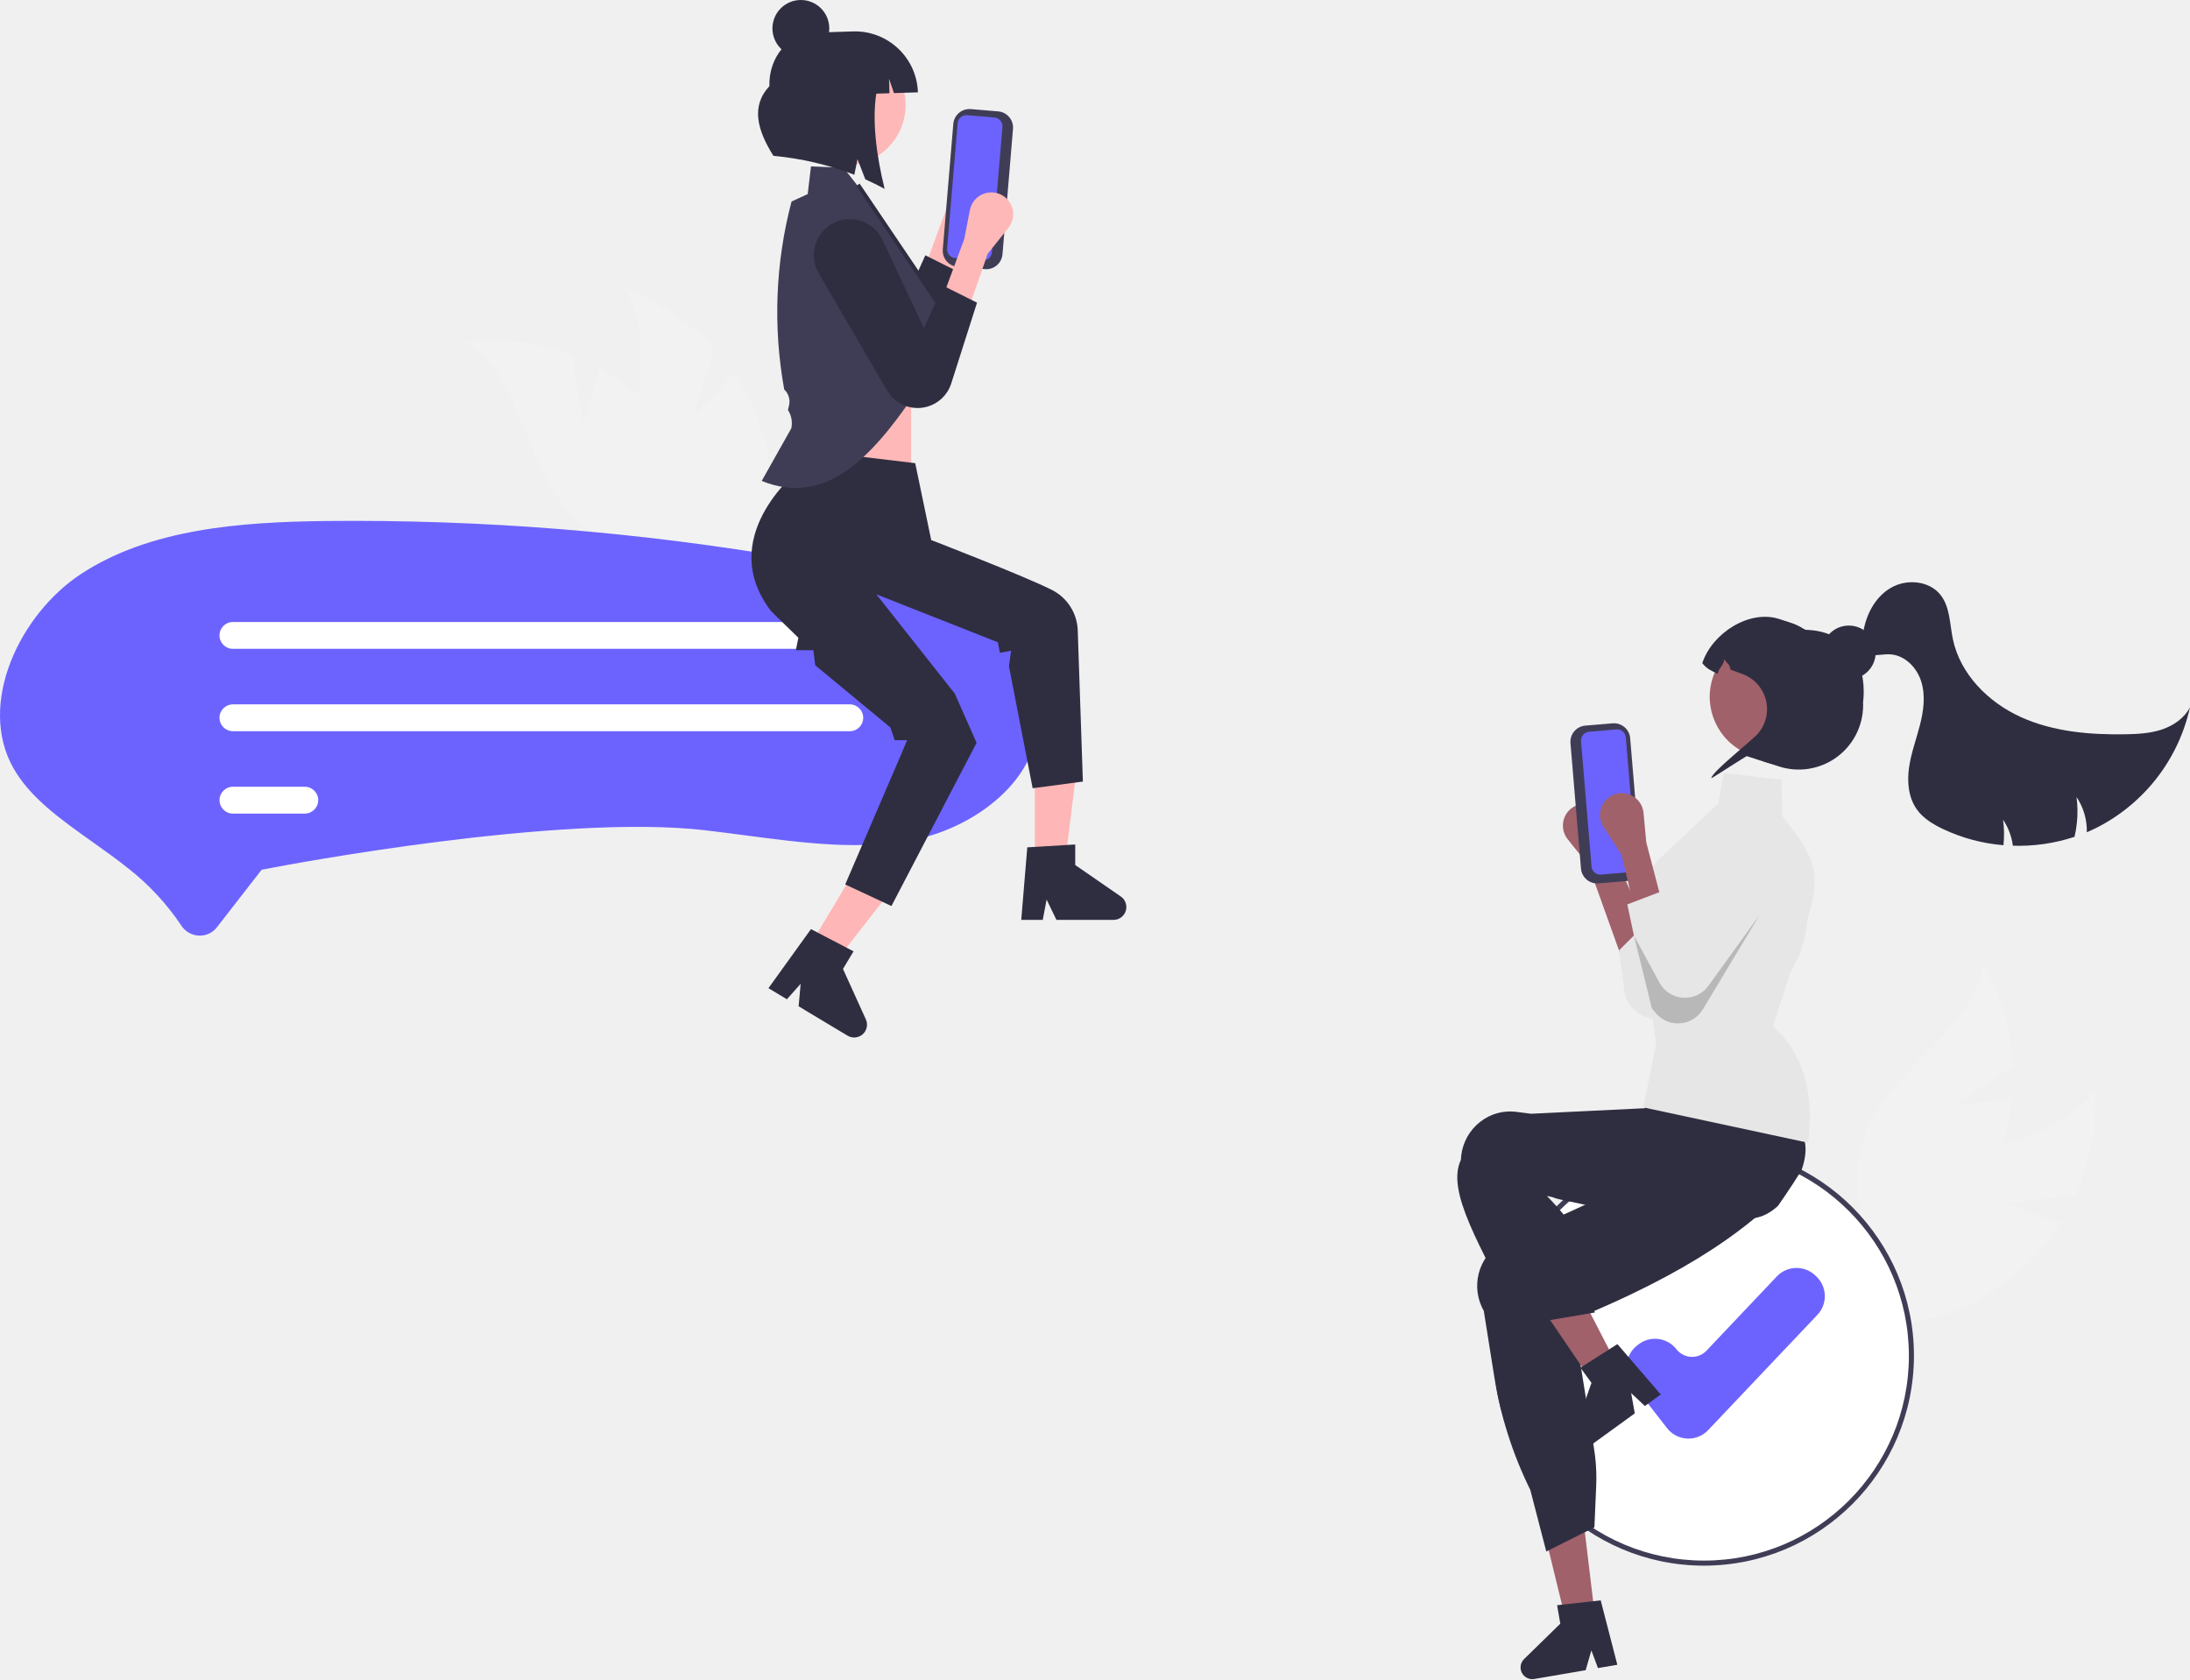
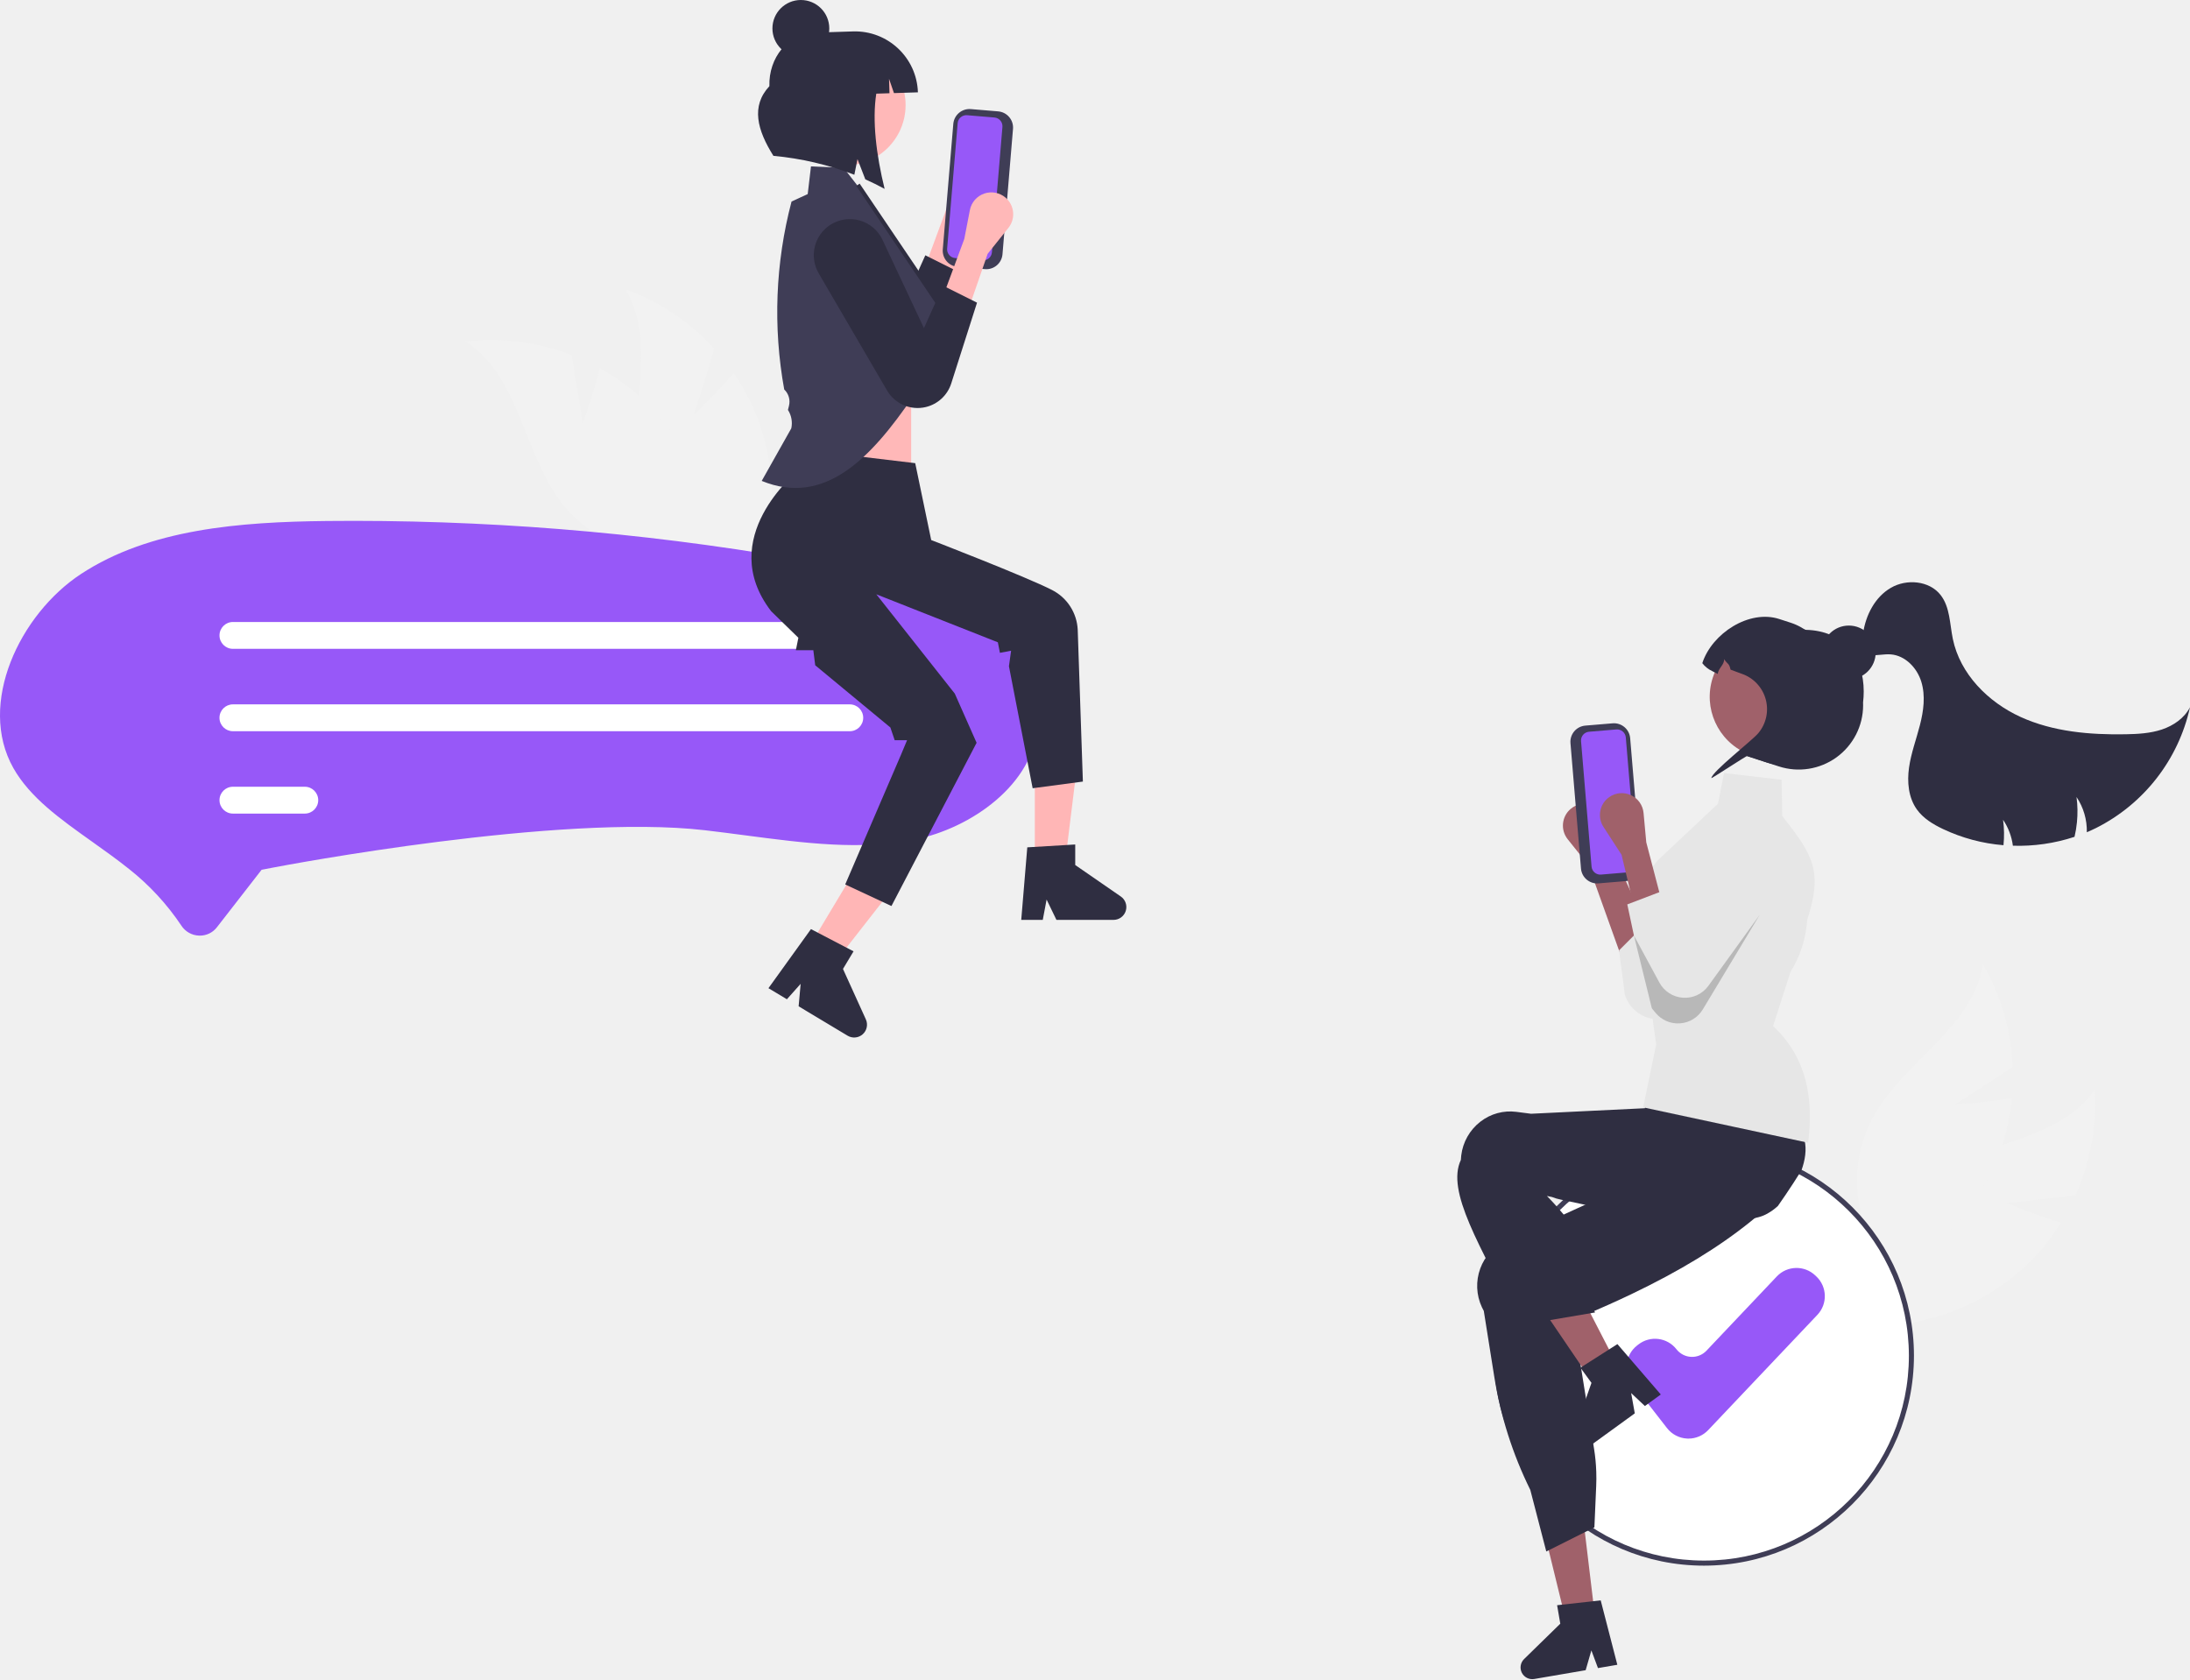
<svg xmlns="http://www.w3.org/2000/svg" data-name="Layer 1" width="864.762" height="663.114" viewBox="0 0 864.762 663.114">
  <path d="M960.145,593.558l27.03-3.065a87.77,87.77,0,0,0,7.539-41.552c-14.693,20.716-45.776,20.384-66.431,35.162a52.794,52.794,0,0,0-21.692,40.292l-8.925,17.105a88.466,88.466,0,0,0,70.244-23.506,85.453,85.453,0,0,0,13.484-16.666C970.757,598.107,960.145,593.558,960.145,593.558Z" transform="translate(-167.619 -118.4431)" fill="#f2f2f2" />
  <path d="M939.565,554.633l22.826-14.798A87.77,87.77,0,0,0,950.607,499.282c-3.912,25.094-31.881,38.66-43.777,61.098a52.794,52.794,0,0,0-1.445,45.737l-.36,19.29a88.466,88.466,0,0,0,52.388-52.366,85.453,85.453,0,0,0,4.636-20.93C951.092,553.972,939.565,554.633,939.565,554.633Z" transform="translate(-167.619 -118.4431)" fill="#f2f2f2" />
  <circle cx="672.853" cy="535.378" r="81.909" fill="#fff" />
  <path d="M840.472,736.73A82.909,82.909,0,1,1,923.381,653.821,83.003,83.003,0,0,1,840.472,736.73Zm0-163.817A80.909,80.909,0,1,0,921.381,653.821,81,81,0,0,0,840.472,572.913Z" transform="translate(-167.619 -118.4431)" fill="#3f3d56" />
-   <path d="M834.34,686.557c-.175,0-.349-.006-.524-.014a10.711,10.711,0,0,1-7.94-4.126L812.187,664.819a10.716,10.716,0,0,1,1.878-15.04l.493-.383a10.715,10.715,0,0,1,15.043,1.88,7.816,7.816,0,0,0,11.837.576L869.231,622.51a10.732,10.732,0,0,1,15.152-.412l.456.434a10.714,10.714,0,0,1,.409,15.151L842.117,683.209A10.705,10.705,0,0,1,834.34,686.557Z" transform="translate(-167.619 -118.4431)" fill="#6c63ff" />
+   <path d="M834.34,686.557c-.175,0-.349-.006-.524-.014a10.711,10.711,0,0,1-7.94-4.126L812.187,664.819a10.716,10.716,0,0,1,1.878-15.04l.493-.383a10.715,10.715,0,0,1,15.043,1.88,7.816,7.816,0,0,0,11.837.576L869.231,622.51a10.732,10.732,0,0,1,15.152-.412l.456.434a10.714,10.714,0,0,1,.409,15.151L842.117,683.209A10.705,10.705,0,0,1,834.34,686.557Z" transform="translate(-167.619 -118.4431)" fill="#9758f8" />
  <polygon points="630.005 640.052 618.645 641.317 607.882 597.245 624.647 595.377 630.005 640.052" fill="#a0616a" />
  <path d="M872.464,560.357c-.353-.351-.735-.693-1.116-1.018a103.626,103.626,0,0,0-9.176-6.795c-3.599-2.398-7.649-4.846-12.23-7.373q-3.326-1.837-7.03-3.75-1.855-.959-3.818-1.932a1.929,1.929,0,0,0-.172-.089l-.379-.192-27.568,22.757-1.958,1.539,5.078,6.262s-.442,4.979-.432,4.981l-5.041,12.58-.055.026-17.96,8.197-18.508,8.449-9.941,4.541a19.097,19.097,0,0,0-10.022,10.829,19.853,19.853,0,0,0,.654,15.333c.222.486.472.973.737,1.441l4.131,25.972a156.324,156.324,0,0,0,14.231,44.71l6.309,24.312.959-.481,14.269-7.147,3.77-1.884.712-16.335c.081-1.862.092-3.734.026-5.602a72.007,72.007,0,0,0-.875-9.127l-8.181-50.941q2.178-.888,4.296-1.784,9.821-4.109,18.596-8.308c19.026-9.093,34.526-18.533,47.19-28.759q5.338-4.302,10.014-8.807,1.719-1.646,3.346-3.324c.258-.259.51-.514.757-.775a19.328,19.328,0,0,0,4.796-17.871A19.721,19.721,0,0,0,872.464,560.357Z" transform="translate(-167.619 -118.4431)" fill="#2f2e41" />
  <path d="M796.699,750.78l-12.297,1.359-1.93.211,1.256,7.302L769.438,773.613a4.629,4.629,0,0,0,4.014,7.877l20.294-3.476,2.258-7.822,2.604,6.989,7.644-1.308L799.689,750.452Z" transform="translate(-167.619 -118.4431)" fill="#2f2e41" />
  <path d="M808.402,497.915,818.931,486.749,804.078,454.251l-2.209-11.415a8.631,8.631,0,0,0-14.09-4.913h0a8.631,8.631,0,0,0-1.123,11.944l8.201,10.251Z" transform="translate(-167.619 -118.4431)" fill="#a0616a" />
  <path d="M818.931,481.749l-12,12,2.296,17.545a13.953,13.953,0,0,0,10.06,9.331h0a13.953,13.953,0,0,0,15.196-6.395L861.475,467.966a14.242,14.242,0,0,0-4.592-19.36h0a14.243,14.243,0,0,0-20.402,5.75L820.006,489.46Z" transform="translate(-167.619 -118.4431)" fill="#e6e6e6" />
  <path d="M806.842,658.826c-.62.631-1.242,1.255-1.871,1.88-1.251,1.249-2.52,2.487-3.793,3.71-.64.613-1.288,1.227-1.929,1.832l.005.022-.042.018-.013.011-1.067.551-2.657-3.913-1.225-1.802-1.732-2.553-3.172-4.669L772.642,629.327l14.98-7.733,1.18,2.296.007-.002.583,1.138,10.955,21.226,2.237,4.34.07.131,1.344,2.591,1.16,2.246,1.293,2.51Z" transform="translate(-167.619 -118.4431)" fill="#a0616a" />
  <path d="M803.747,650.857l-10.428,6.658-1.637,1.043,4.356,5.994-6.643,18.841a4.629,4.629,0,0,0,7.084,5.29l16.664-12.093-1.435-8.014,5.426,5.116,6.278-4.554-17.129-19.897Z" transform="translate(-167.619 -118.4431)" fill="#2f2e41" />
  <path d="M441.689,282.178l7.985-26.005a87.77,87.77,0,0,0-35.084-23.506c13.124,21.743.407,50.108,5.706,74.946a52.794,52.794,0,0,0,28.277,35.978l12.117,15.014a88.466,88.466,0,0,0,6.502-73.787,85.453,85.453,0,0,0-9.894-19.018C450.098,274.266,441.689,282.178,441.689,282.178Z" transform="translate(-167.619 -118.4431)" fill="#f2f2f2" />
  <path d="M397.784,285.501l-4.451-26.836a87.77,87.77,0,0,0-41.885-5.392c21.444,13.608,22.711,44.667,38.532,64.535a52.794,52.794,0,0,0,41.355,19.591l17.541,8.034a88.466,88.466,0,0,0-27.088-68.942,85.453,85.453,0,0,0-17.337-12.609C401.782,274.669,397.784,285.501,397.784,285.501Z" transform="translate(-167.619 -118.4431)" fill="#f2f2f2" />
  <path d="M550.606,206.686l8.201-10.251a8.631,8.631,0,0,0-1.123-11.944h0a8.631,8.631,0,0,0-14.09,4.913l-2.209,11.415-8.383,22.634L543.061,228.482Z" transform="translate(-167.619 -118.4431)" fill="#ffb8b8" />
  <path d="M525.457,236.027,508.982,200.923a14.243,14.243,0,0,0-20.402-5.75h0a14.242,14.242,0,0,0-4.592,19.36l26.992,46.265a13.953,13.953,0,0,0,15.196,6.395h0a13.953,13.953,0,0,0,10.06-9.331l10.179-31.894-13.413-6.706Z" transform="translate(-167.619 -118.4431)" fill="#2f2e41" />
  <path d="M556.543,224.729l-10.793-.905a6.42,6.42,0,0,1-5.855-6.926l4.152-49.522a6.42,6.42,0,0,1,6.926-5.855l10.793.905a6.42,6.42,0,0,1,5.855,6.926l-4.152,49.522A6.42,6.42,0,0,1,556.543,224.729Z" transform="translate(-167.619 -118.4431)" fill="#3f3d56" />
-   <path d="M549.5,163.941a3.46,3.46,0,0,0-3.733,3.155l-4.152,49.522a3.46,3.46,0,0,0,3.155,3.733l10.793.905a3.46,3.46,0,0,0,3.733-3.155l4.152-49.522a3.46,3.46,0,0,0-3.155-3.733Z" transform="translate(-167.619 -118.4431)" fill="#6c63ff" />
+   <path d="M549.5,163.941a3.46,3.46,0,0,0-3.733,3.155l-4.152,49.522a3.46,3.46,0,0,0,3.155,3.733l10.793.905a3.46,3.46,0,0,0,3.733-3.155l4.152-49.522a3.46,3.46,0,0,0-3.155-3.733Z" transform="translate(-167.619 -118.4431)" fill="#9758f8" />
  <rect x="314.897" y="150.859" width="44.903" height="44.903" fill="#ffb8b8" />
  <circle cx="368.533" cy="144.613" r="2.406" fill="#2f2e41" />
  <polygon points="408.613 340.53 420.589 340.529 426.287 294.335 408.611 294.336 408.613 340.53" fill="#ffb6b6" />
  <path d="M573.262,453.065l18.932-1.13v8.111l17.999,12.431a5.067,5.067,0,0,1-2.879,9.236H584.775l-3.885-8.023-1.517,8.023h-8.498Z" transform="translate(-167.619 -118.4431)" fill="#2f2e41" />
  <polygon points="319.732 373.506 330.001 379.669 358.659 342.994 343.504 333.898 319.732 373.506" fill="#ffb6b6" />
  <path d="M487.845,485.355l16.814,8.774-4.174,6.955,9.035,19.921a5.067,5.067,0,0,1-7.222,6.437L482.972,515.843l.798-8.879-5.43,6.099-7.286-4.374Z" transform="translate(-167.619 -118.4431)" fill="#2f2e41" />
-   <path d="M246.538,487.929c-.118,0-.236-.002-.356-.007a8.649,8.649,0,0,1-6.955-3.955A97.704,97.704,0,0,0,218.659,461.686c-4.827-3.858-9.871-7.446-14.749-10.915-12.584-8.948-24.435-17.375-31.014-29.02-14.343-25.391,2.548-60.758,26.679-76.618,27.066-17.789,62.667-20.579,97.107-20.945q5.369-.057,10.744-.056h0A1024.404,1024.404,0,0,1,492.431,341.048c20.294,3.744,41.536,8.331,58.606,19.461,16.969,11.065,27.283,28.49,26.276,44.393-1.469,23.216-26.08,40.563-48.49,45.099-21.36,4.319-43.55,1.4-67.042-1.691-5.186-.682-10.549-1.388-15.851-2.001-57.63-6.661-165.893,13.87-170.473,14.748l-4.544.87-17.631,22.689A8.461,8.461,0,0,1,246.538,487.929Z" transform="translate(-167.619 -118.4431)" fill="#6c63ff" />
+   <path d="M246.538,487.929c-.118,0-.236-.002-.356-.007a8.649,8.649,0,0,1-6.955-3.955A97.704,97.704,0,0,0,218.659,461.686c-4.827-3.858-9.871-7.446-14.749-10.915-12.584-8.948-24.435-17.375-31.014-29.02-14.343-25.391,2.548-60.758,26.679-76.618,27.066-17.789,62.667-20.579,97.107-20.945q5.369-.057,10.744-.056h0A1024.404,1024.404,0,0,1,492.431,341.048c20.294,3.744,41.536,8.331,58.606,19.461,16.969,11.065,27.283,28.49,26.276,44.393-1.469,23.216-26.08,40.563-48.49,45.099-21.36,4.319-43.55,1.4-67.042-1.691-5.186-.682-10.549-1.388-15.851-2.001-57.63-6.661-165.893,13.87-170.473,14.748l-4.544.87-17.631,22.689A8.461,8.461,0,0,1,246.538,487.929Z" transform="translate(-167.619 -118.4431)" fill="#9758f8" />
  <path d="M503.172,374.673H259.589a5.3,5.3,0,0,1,0-10.6H503.172a5.3,5.3,0,0,1,0,10.6Z" transform="translate(-167.619 -118.4431)" fill="#fff" />
  <path d="M503.172,407.204H259.589a5.3,5.3,0,1,1-.011-10.6h243.595a5.3,5.3,0,0,1,0,10.6Z" transform="translate(-167.619 -118.4431)" fill="#fff" />
  <path d="M287.975,439.734H259.589a5.3,5.3,0,0,1,0-10.6H287.975a5.3,5.3,0,0,1,0,10.6Z" transform="translate(-167.619 -118.4431)" fill="#fff" />
  <path d="M529.008,301.35l-48.009-5.729,1.381,9.102s-32.509,26.195-10.255,55.098l10.744,10.478-.989,4.924h6.9l.74,5.941,29.68,24.568,1.704,5.027h4.888l-2.389,5.715-22.035,51.249,18.256,8.512,33.623-64.457-8.612-19.427-30.982-39.213,47.987,18.954.818,4.161,4.411-.835-.852,6.124,9.364,48.181,19.835-2.632-2.039-59.951a18.59,18.59,0,0,0-10.128-15.694c-10.167-5.222-47.726-19.733-47.726-19.733Z" transform="translate(-167.619 -118.4431)" fill="#2f2e41" />
  <path d="M509.778,196.334l-9.038-11.618-12.893-.559-1.287,10.927L480.172,198.03a171.329,171.329,0,0,0-2.886,74.227l0,0h0a6.609,6.609,0,0,1,1.88,6.42l-.414,1.651.038.06a9.672,9.672,0,0,1,1.284,7.22h0L468.396,308.361c24.801,10.108,42.982-8.742,59.825-33.445l10.424-36.083Z" transform="translate(-167.619 -118.4431)" fill="#3f3d56" />
  <polygon points="369.331 144.693 371.765 120.349 339.45 72.513 338.121 73.41 370.111 120.767 367.735 144.533 369.331 144.693" fill="#2f2e41" />
  <circle cx="333.752" cy="41.482" r="23.838" fill="#ffb8b8" />
  <path d="M504.436,130.853l-2.991.095-1.016.032-11.384.361c-10.09.32-17.978,9.782-17.617,21.133-7.371,7.886-4.782,17.391,1.586,27.51a119.655,119.655,0,0,1,31.959,7.47l1.242-6.18,3.09,7.989q3.838,1.712,7.623,3.768c-3.323-13.494-4.943-27.01-3.292-37.601l5.213-.165-.181-5.705,1.951,5.649,9.451-.3v0A24.857,24.857,0,0,0,504.436,130.853Z" transform="translate(-167.619 -118.4431)" fill="#2f2e41" />
  <circle cx="316.235" cy="11.226" r="11.226" fill="#2f2e41" />
  <path d="M557.606,218.686l8.201-10.251a8.631,8.631,0,0,0-1.123-11.944h0a8.631,8.631,0,0,0-14.09,4.913l-2.209,11.415-8.383,22.634L550.061,240.482Z" transform="translate(-167.619 -118.4431)" fill="#ffb8b8" />
  <path d="M532.457,248.027,515.982,212.923a14.243,14.243,0,0,0-20.402-5.75h0a14.242,14.242,0,0,0-4.592,19.36l26.992,46.265a13.953,13.953,0,0,0,15.196,6.395h0a13.953,13.953,0,0,0,10.06-9.331l10.179-31.894-13.413-6.706Z" transform="translate(-167.619 -118.4431)" fill="#2f2e41" />
  <path d="M878.936,580.675c-1.038,1.666-2.098,3.325-3.166,4.969q-2.977,4.59-6.112,9.043c0,.008-.008.008-.015.015a21.384,21.384,0,0,1-4.014,2.931c-.061.045-.129.076-.189.114a14.799,14.799,0,0,1-3.378,1.356c-.424.106-.856.212-1.28.318-1.53.364-3.045.674-4.552.947-2.681.477-5.332.818-7.968,1.03-.212.023-.424.038-.636.053-10.838.795-21.389-.485-32.402-2.583-5.438-1.03-10.99-2.265-16.739-3.545-1.878-.424-3.764-.841-5.673-1.257-.144-.03-.295-.068-.447-.098-2.727-.598-5.499-1.189-8.339-1.772-3.575-.735-1.742-.777-5.575-1.451,0,0,8.842,8.979,10.312,12.872,1.636,4.787,2.931,8.574.197,16.458l8.491,16.67L767.931,641.749c-16.27-31.881-29.272-52.874-23.464-65.238.023-.576.068-1.159.144-1.734a19.843,19.843,0,0,1,7.551-13.361,19.109,19.109,0,0,1,14.232-3.893l5.794.75,44.937-2.183,1.765-7.195.326-.121,10.354-3.795,35.81-13.126.091-.03,2.356-.863.28.454c.083.136.167.273.242.409a70.195,70.195,0,0,1,5.658,13.133,206.174,206.174,0,0,1,5.946,22.699q.102.5.182.909l.023.083c.023.129.038.212.045.235C881.027,572.32,880.451,576.516,878.936,580.675Z" transform="translate(-167.619 -118.4431)" fill="#2f2e41" />
  <line x1="617.119" y1="550.991" x2="616.407" y2="550.991" fill="#2f2e41" />
  <path d="M871.381,440.723l-.259-14.354-22.741-2.646-2.385,12.121-23.901,22.46c-16.993,20.775-4.645,35.101-3.906,37.232l2.102,26.196,1.322,9.102-5.162,24.909,65.152,13.976c2.086-17.221-.237-33.222-13.839-46.102l6.873-21.385,0,0a43.912,43.912,0,0,0,6.392-18.421l.247-2.236C887.35,462.651,883.753,456.28,871.381,440.723Z" transform="translate(-167.619 -118.4431)" fill="#e6e6e6" />
  <path d="M903.286,395.861c.015.371.023.742.023,1.106a25.426,25.426,0,0,1-33.31,24.131l-4.673-1.522c-.038-.015-.083-.023-.121-.038l-7.703-2.515a5.267,5.267,0,0,1,.015-.977c-11.49-4.908,4.393-21.033,8.339-33.144.613-1.886-20.48-.477-19.48-2.09-.22-.114-.439-.227-.644-.341A31.216,31.216,0,0,1,880.208,367.035c.167.038.341.091.507.136,14.966.371,22.828,10.801,22.828,24.343A37.142,37.142,0,0,1,903.286,395.861Z" transform="translate(-167.619 -118.4431)" fill="#2f2e41" />
  <path d="M890.32,401.193a24.401,24.401,0,0,1-30.758,15.625q-1.045-.341-2.045-.773a24.39,24.39,0,0,1-13.58-29.978,24.146,24.146,0,0,1,2.439-5.256,24.393,24.393,0,0,1,43.944,20.382Z" transform="translate(-167.619 -118.4431)" fill="#a0616a" />
  <path d="M865.321,419.573a.844.844,0,0,1-.12-.04l-7.7-2.51c-.02-.33-14.16,9.03-14.12,8.7.22-2.53,16.15-14.87,18.53-17.74a14.759,14.759,0,0,0-6.48-23.44,1.181,1.181,0,0,1-.2-.07c-1.49-.52-2.92-1.05-4.26-1.58-.66-2.75-1-1.84-2.59-4.17.29,2.12-2.4,3.72-2.44,5.86-.55-.25-1.07-.51-1.57-.77-.22-.12-.43-.23-.64-.34a10.618,10.618,0,0,1-3.93-3.14c3.85-11.83,18.58-21.3,30.41-17.43l4.47,1.45a22.434,22.434,0,0,1,13.03,11.09,25.257,25.257,0,0,1,7.58,9.49C905.071,404.583,886.181,426.273,865.321,419.573Z" transform="translate(-167.619 -118.4431)" fill="#2f2e41" />
  <circle cx="730.048" cy="257.643" r="10.604" fill="#2f2e41" />
  <path d="M1032.381,397.713a70.321,70.321,0,0,1-37.12,47.73c-1.19.59-2.4,1.14-3.62,1.65a23.986,23.986,0,0,0-4.07-13.91,42.678,42.678,0,0,1,.16,10.04,42.241,42.241,0,0,1-.95,5.69,70.484,70.484,0,0,1-24.34,3.51,23.649,23.649,0,0,0-3.87-10.24,42.678,42.678,0,0,1,.16,10.04,68.904,68.904,0,0,1-23.93-6.41c-3.91-1.86-7.75-4.19-10.27-7.71-3.35-4.69-3.91-10.88-3.09-16.58.82-5.71,2.87-11.16,4.3-16.74s2.24-11.55.56-17.06c-1.67-5.52-6.36-10.43-12.11-10.86-2.62-.2-5.25.52-7.87.28-2.62-.25-5.46-2-5.52-4.63l2.51-4.08c1.06-7.14,4.7-14.22,10.94-17.85,6.23-3.64,15.19-2.86,19.64,2.82,3.75,4.78,3.61,11.42,4.84,17.37,2.86,13.82,13.91,24.94,26.75,30.8,12.85,5.85,27.31,7.08,41.43,6.84,4.84-.09,9.76-.35,14.36-1.88C1025.881,404.993,1030.181,402.033,1032.381,397.713Z" transform="translate(-167.619 -118.4431)" fill="#2f2e41" />
  <path d="M791.899,461.441l-4.152-49.522a6.42,6.42,0,0,1,5.855-6.926l10.793-.905a6.42,6.42,0,0,1,6.926,5.855l4.152,49.522a6.42,6.42,0,0,1-5.855,6.926l-10.793.905A6.42,6.42,0,0,1,791.899,461.441Z" transform="translate(-167.619 -118.4431)" fill="#3f3d56" />
-   <path d="M795.075,407.413a3.46,3.46,0,0,0-3.155,3.733l4.152,49.522a3.46,3.46,0,0,0,3.733,3.155l10.793-.905a3.46,3.46,0,0,0,3.155-3.733L809.601,409.663a3.46,3.46,0,0,0-3.733-3.155Z" transform="translate(-167.619 -118.4431)" fill="#6c63ff" />
+   <path d="M795.075,407.413a3.46,3.46,0,0,0-3.155,3.733l4.152,49.522a3.46,3.46,0,0,0,3.733,3.155l10.793-.905a3.46,3.46,0,0,0,3.155-3.733L809.601,409.663a3.46,3.46,0,0,0-3.733-3.155Z" transform="translate(-167.619 -118.4431)" fill="#9758f8" />
  <path d="M813.273,478.433l10.508-4.01-6.103-23.352-1.069-11.577a8.631,8.631,0,0,0-13.535-6.283h0a8.631,8.631,0,0,0-2.299,11.775l7.147,11.012Z" transform="translate(-167.619 -118.4431)" fill="#a0616a" />
  <path d="M824.196,470.252l-14.01,5.347,6.974,32.745a13.953,13.953,0,0,0,9.088,10.281h0a13.953,13.953,0,0,0,15.754-4.86l31.436-43.368a14.242,14.242,0,0,0-2.655-19.719h0a14.242,14.242,0,0,0-20.871,3.703l-19.867,33.302Z" transform="translate(-167.619 -118.4431)" fill="#e6e6e6" />
  <path d="M812.801,487.879l7.082,28.759,1.469,1.788a11.448,11.448,0,0,0,18.656-1.367l22.443-37.316-20.235,27.999A11.448,11.448,0,0,1,822.869,506.485Z" transform="translate(-167.619 -118.4431)" opacity="0.2" />
</svg>
